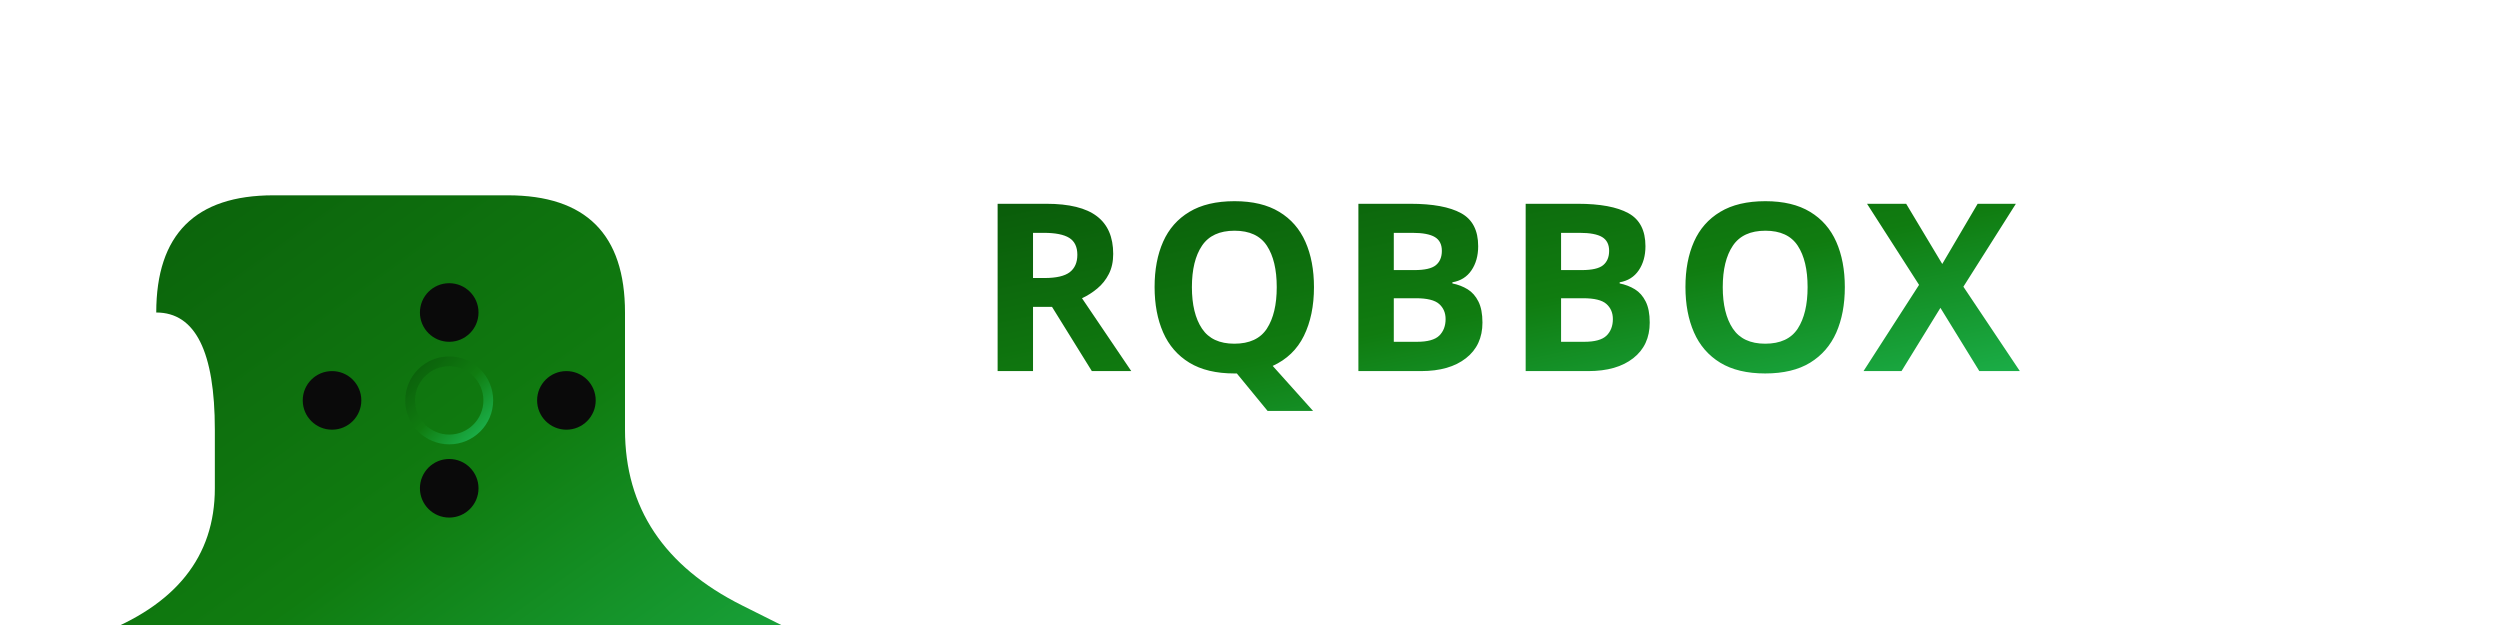
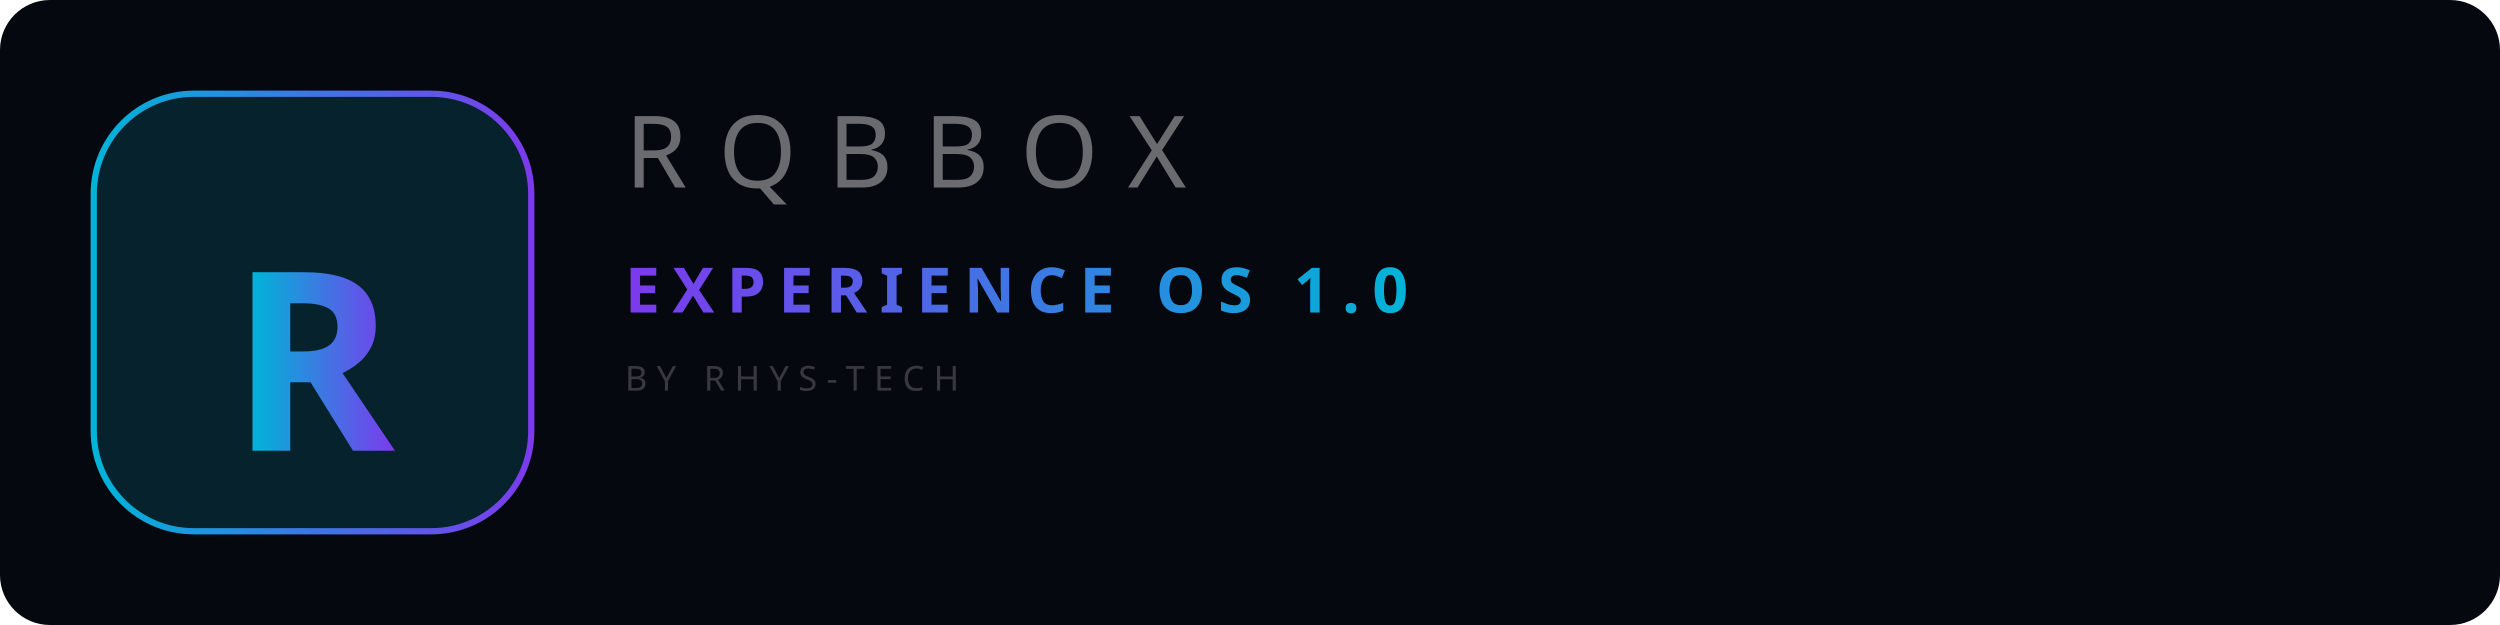
- <svg xmlns="http://www.w3.org/2000/svg" viewBox="0 0 512 128" width="512" height="128">
+ <svg xmlns="http://www.w3.org/2000/svg" viewBox="0 0 800 200" width="800" height="200">
  <defs>
-     <linearGradient id="gGreen" x1="0%" y1="0%" x2="100%" y2="100%">
-       <stop offset="0%" style="stop-color:#0a5c0a" />
-       <stop offset="50%" style="stop-color:#107c10" />
-       <stop offset="100%" style="stop-color:#1db954" />
+     <linearGradient id="accent" x1="0%" y1="0%" x2="100%" y2="0%">
+       <stop offset="0%" style="stop-color:#00b4d8" />
+       <stop offset="100%" style="stop-color:#7c3aed" />
+     </linearGradient>
+     <linearGradient id="accentRev" x1="0%" y1="0%" x2="100%" y2="0%">
+       <stop offset="0%" style="stop-color:#7c3aed" />
+       <stop offset="100%" style="stop-color:#00b4d8" />
    </linearGradient>
  </defs>
-   <g transform="translate(8, 16)">
-     <path d="M 24 48 Q 24 24 48 24 L 96 24 Q 120 24 120 48 L 120 72 Q 120 96 144 108 L 156 114 Q 168 120 168 132 L 168 138 Q 168 150 156 150 L 144 147 Q 120 141 108 144 L 96 147 Q 72 150 48 147 L 36 144 Q 24 141 12 150 L 0 153 Q -12 156 -12 144 L -12 138 Q -12 126 0 120 L 12 114 Q 36 105 36 84 L 36 72 Q 36 48 24 48 Z" fill="url(#gGreen)" />
-     <circle cx="60" cy="66" r="6" fill="#0a0a0a" />
-     <circle cx="84" cy="48" r="6" fill="#0a0a0a" />
-     <circle cx="108" cy="66" r="6" fill="#0a0a0a" />
-     <circle cx="84" cy="84" r="6" fill="#0a0a0a" />
-     <circle cx="84" cy="66" r="8" fill="none" stroke="url(#gGreen)" stroke-width="2" />
+   <rect width="800" height="200" fill="#06080f" rx="16" />
+   <rect x="30" y="30" width="140" height="140" rx="32" fill="rgba(0,180,216,0.15)" stroke="url(#accent)" stroke-width="2" />
+   <text x="100" y="116" font-family="system-ui,sans-serif" font-size="80" font-weight="800" text-anchor="middle" dominant-baseline="middle" fill="url(#accent)">R</text>
+   <g transform="translate(200,60)">
+     <text font-family="system-ui,sans-serif" font-size="32" font-weight="200" letter-spacing="10" fill="rgba(255,255,255,0.4)">RQBBOX</text>
+     <text y="40" font-family="system-ui,sans-serif" font-size="20" font-weight="700" letter-spacing="4" fill="url(#accentRev)">EXPERIENCE OS 1.0</text>
+     <text y="65" font-family="system-ui,sans-serif" font-size="11" letter-spacing="3" fill="rgba(255,255,255,0.2)">BY RHYS-TECH</text>
  </g>
-   <text x="200" y="76" font-family="'Segoe UI Variable','Segoe UI',system-ui,sans-serif" font-size="48" font-weight="800" letter-spacing="2" fill="url(#gGreen)">RQBBOX</text>
-   <text x="200" y="110" font-family="'Segoe UI Variable','Segoe UI',system-ui,sans-serif" font-size="24" font-weight="300" letter-spacing="12" fill="rgba(255,255,255,0.4)">M O D E</text>
</svg>
